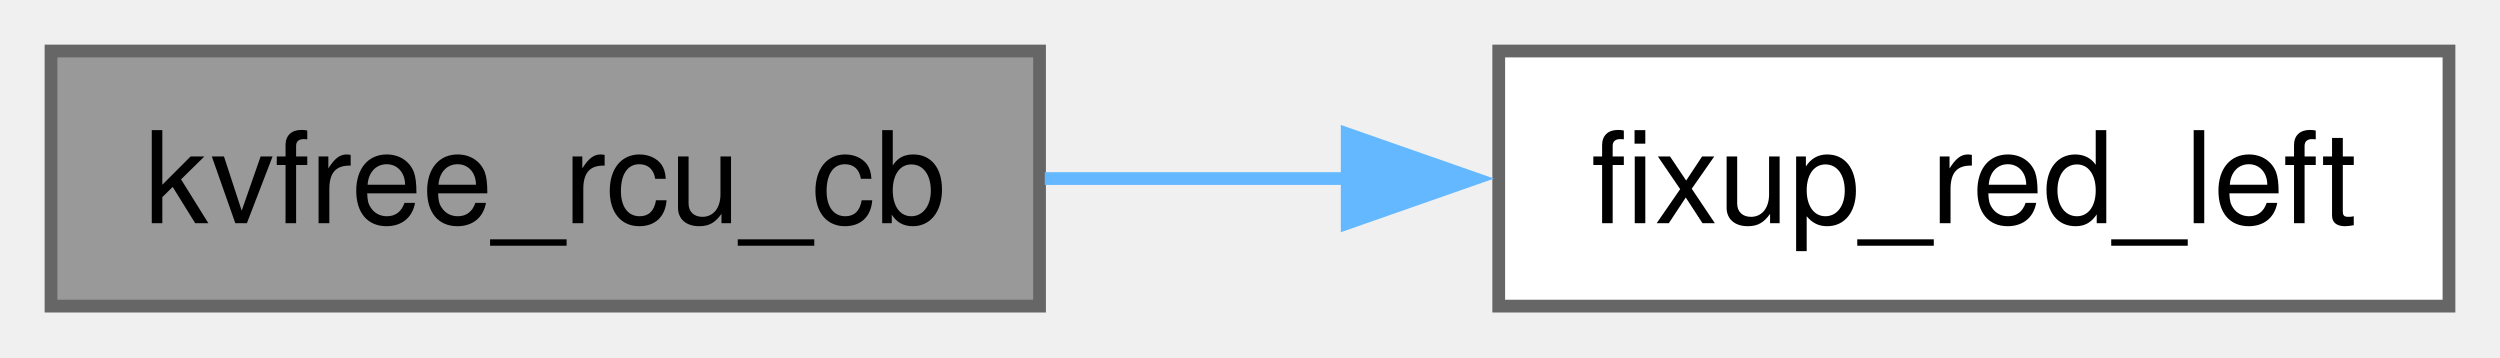
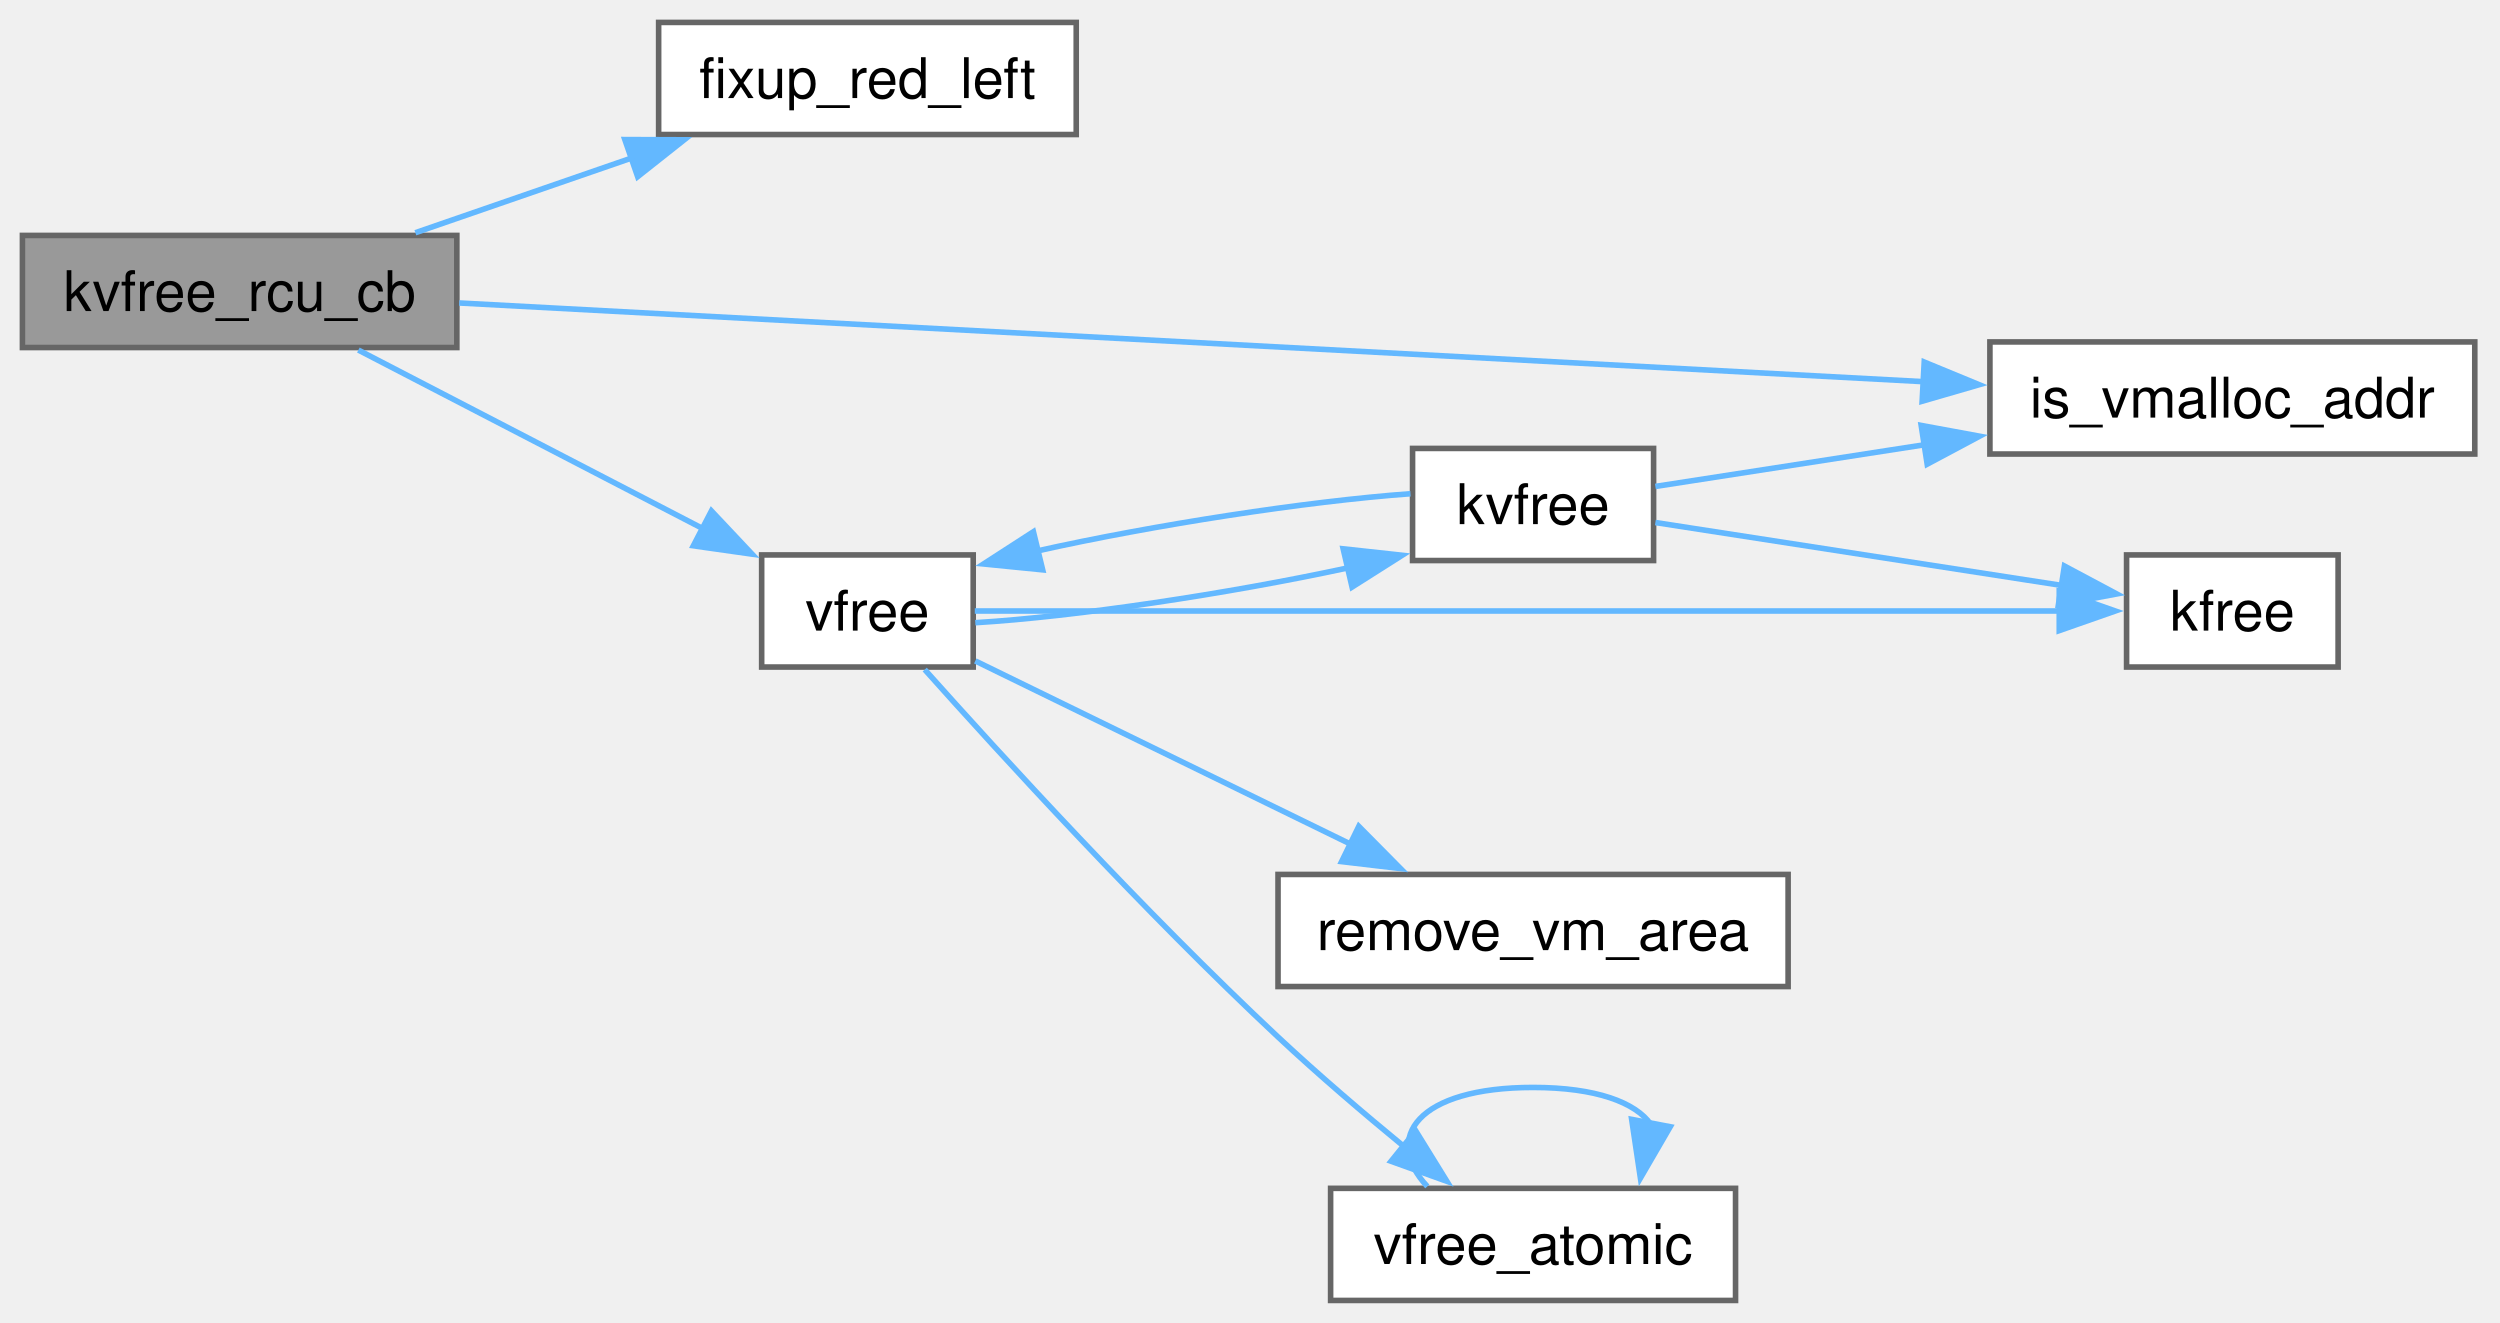
- <svg xmlns="http://www.w3.org/2000/svg" xmlns:xlink="http://www.w3.org/1999/xlink" width="196pt" height="28pt" viewBox="0.00 0.00 196.00 28.00">
-   <g id="graph0" class="graph" transform="scale(1 1) rotate(0) translate(4 24)">
+ <svg xmlns="http://www.w3.org/2000/svg" xmlns:xlink="http://www.w3.org/1999/xlink" width="446pt" height="236pt" viewBox="0.00 0.00 446.00 236.00">
+   <g id="graph0" class="graph" transform="scale(1 1) rotate(0) translate(4 232)">
    <g id="Node000001" class="node">
      <g id="a_Node000001">
        <a xlink:title=" ">
-           <polygon fill="#999999" stroke="#666666" points="77.5,-20 0,-20 0,0 77.5,0 77.5,-20" />
-           <text xml:space="preserve" text-anchor="middle" x="38.75" y="-6.5" font-family="Helvetica,sans-Serif" font-size="10.00">kvfree_rcu_cb</text>
+           <polygon fill="#999999" stroke="#666666" points="77.5,-190 0,-190 0,-170 77.5,-170 77.5,-190" />
+           <text xml:space="preserve" text-anchor="middle" x="38.75" y="-176.5" font-family="Helvetica,sans-Serif" font-size="10.00">kvfree_rcu_cb</text>
        </a>
      </g>
    </g>
    <g id="Node000002" class="node">
      <g id="a_Node000002">
        <a xlink:href="slub_8c.html#a70ca65a76ef553580b08c2809918562e" target="_top" xlink:title=" ">
-           <polygon fill="white" stroke="#666666" points="188,-20 113.5,-20 113.5,0 188,0 188,-20" />
-           <text xml:space="preserve" text-anchor="middle" x="150.75" y="-6.5" font-family="Helvetica,sans-Serif" font-size="10.00">fixup_red_left</text>
+           <polygon fill="white" stroke="#666666" points="188,-228 113.5,-228 113.5,-208 188,-208 188,-228" />
+           <text xml:space="preserve" text-anchor="middle" x="150.75" y="-214.5" font-family="Helvetica,sans-Serif" font-size="10.00">fixup_red_left</text>
        </a>
      </g>
    </g>
    <g id="edge1_Node000001_Node000002" class="edge">
      <g id="a_edge1_Node000001_Node000002">
        <a xlink:title=" ">
-           <path fill="none" stroke="#63b8ff" d="M77.91,-10C85.59,-10 93.74,-10 101.7,-10" />
-           <polygon fill="#63b8ff" stroke="#63b8ff" points="101.62,-13.5 111.62,-10 101.62,-6.5 101.62,-13.5" />
+           <path fill="none" stroke="#63b8ff" d="M70.1,-190.48C82,-194.6 95.85,-199.38 108.62,-203.79" />
+           <polygon fill="#63b8ff" stroke="#63b8ff" points="107.47,-207.1 118.07,-207.06 109.76,-200.48 107.47,-207.1" />
+         </a>
+       </g>
+     </g>
+     <g id="Node000003" class="node">
+       <g id="a_Node000003">
+         <a xlink:href="vmalloc_8c.html#a11f4356743c8b35598174fba5035aee5" target="_top" xlink:title=" ">
+           <polygon fill="white" stroke="#666666" points="437.5,-171 351,-171 351,-151 437.5,-151 437.5,-171" />
+           <text xml:space="preserve" text-anchor="middle" x="394.25" y="-157.5" font-family="Helvetica,sans-Serif" font-size="10.00">is_vmalloc_addr</text>
+         </a>
+       </g>
+     </g>
+     <g id="edge2_Node000001_Node000003" class="edge">
+       <g id="a_edge2_Node000001_Node000003">
+         <a xlink:title=" ">
+           <path fill="none" stroke="#63b8ff" d="M77.92,-177.95C141.04,-174.56 267.37,-167.77 339.5,-163.89" />
+           <polygon fill="#63b8ff" stroke="#63b8ff" points="339.28,-167.41 349.08,-163.37 338.91,-160.42 339.28,-167.41" />
+         </a>
+       </g>
+     </g>
+     <g id="Node000004" class="node">
+       <g id="a_Node000004">
+         <a xlink:href="vmalloc_8c.html#a2aeead9450a5b920c65bea908edead23" target="_top" xlink:title=" ">
+           <polygon fill="white" stroke="#666666" points="169.62,-133 131.88,-133 131.88,-113 169.62,-113 169.62,-133" />
+           <text xml:space="preserve" text-anchor="middle" x="150.75" y="-119.5" font-family="Helvetica,sans-Serif" font-size="10.00">vfree</text>
+         </a>
+       </g>
+     </g>
+     <g id="edge3_Node000001_Node000004" class="edge">
+       <g id="a_edge3_Node000001_Node000004">
+         <a xlink:title=" ">
+           <path fill="none" stroke="#63b8ff" d="M59.93,-169.55C77.2,-160.6 102.25,-147.62 121.51,-137.63" />
+           <polygon fill="#63b8ff" stroke="#63b8ff" points="122.92,-140.85 130.18,-133.14 119.69,-134.63 122.92,-140.85" />
+         </a>
+       </g>
+     </g>
+     <g id="Node000005" class="node">
+       <g id="a_Node000005">
+         <a xlink:href="slub_8c.html#a97d9c37b943449ab48e32c6d2499261f" target="_top" xlink:title=" ">
+           <polygon fill="white" stroke="#666666" points="413.12,-133 375.38,-133 375.38,-113 413.12,-113 413.12,-133" />
+           <text xml:space="preserve" text-anchor="middle" x="394.25" y="-119.5" font-family="Helvetica,sans-Serif" font-size="10.00">kfree</text>
+         </a>
+       </g>
+     </g>
+     <g id="edge4_Node000004_Node000005" class="edge">
+       <g id="a_edge4_Node000004_Node000005">
+         <a xlink:title=" ">
+           <path fill="none" stroke="#63b8ff" d="M169.9,-123C211.25,-123 312.76,-123 363.45,-123" />
+           <polygon fill="#63b8ff" stroke="#63b8ff" points="363.37,-126.5 373.37,-123 363.37,-119.5 363.37,-126.5" />
+         </a>
+       </g>
+     </g>
+     <g id="Node000006" class="node">
+       <g id="a_Node000006">
+         <a xlink:href="slub_8c.html#ac88c4c777e1cffcd536d365ce527ba94" target="_top" xlink:title=" ">
+           <polygon fill="white" stroke="#666666" points="291,-152 248,-152 248,-132 291,-132 291,-152" />
+           <text xml:space="preserve" text-anchor="middle" x="269.5" y="-138.5" font-family="Helvetica,sans-Serif" font-size="10.00">kvfree</text>
+         </a>
+       </g>
+     </g>
+     <g id="edge5_Node000004_Node000006" class="edge">
+       <g id="a_edge5_Node000004_Node000006">
+         <a xlink:title=" ">
+           <path fill="none" stroke="#63b8ff" d="M169.99,-120.91C187.74,-121.97 215.08,-126.07 236.46,-130.69" />
+           <polygon fill="#63b8ff" stroke="#63b8ff" points="235.62,-134.09 246.15,-132.94 237.21,-127.27 235.62,-134.09" />
+         </a>
+       </g>
+     </g>
+     <g id="Node000007" class="node">
+       <g id="a_Node000007">
+         <a xlink:href="vmalloc_8c.html#ae57ef71b686f9e0fa536cd948632082f" target="_top" xlink:title=" ">
+           <polygon fill="white" stroke="#666666" points="315,-76 224,-76 224,-56 315,-56 315,-76" />
+           <text xml:space="preserve" text-anchor="middle" x="269.5" y="-62.5" font-family="Helvetica,sans-Serif" font-size="10.00">remove_vm_area</text>
+         </a>
+       </g>
+     </g>
+     <g id="edge9_Node000004_Node000007" class="edge">
+       <g id="a_edge9_Node000004_Node000007">
+         <a xlink:title=" ">
+           <path fill="none" stroke="#63b8ff" d="M169.99,-114.09C187.88,-105.36 215.51,-91.87 236.96,-81.4" />
+           <polygon fill="#63b8ff" stroke="#63b8ff" points="238.41,-84.58 245.86,-77.05 235.34,-78.29 238.41,-84.58" />
+         </a>
+       </g>
+     </g>
+     <g id="Node000008" class="node">
+       <g id="a_Node000008">
+         <a xlink:href="vmalloc_8c.html#a876e3efe295a93f23b3dadee17edb49a" target="_top" xlink:title=" ">
+           <polygon fill="white" stroke="#666666" points="305.62,-20 233.38,-20 233.38,0 305.62,0 305.62,-20" />
+           <text xml:space="preserve" text-anchor="middle" x="269.5" y="-6.5" font-family="Helvetica,sans-Serif" font-size="10.00">vfree_atomic</text>
+         </a>
+       </g>
+     </g>
+     <g id="edge10_Node000004_Node000008" class="edge">
+       <g id="a_edge10_Node000004_Node000008">
+         <a xlink:title=" ">
+           <path fill="none" stroke="#63b8ff" d="M160.97,-112.55C174.36,-97.55 200.2,-69.26 224,-47 231.12,-40.34 239.23,-33.41 246.57,-27.38" />
+           <polygon fill="#63b8ff" stroke="#63b8ff" points="248.56,-30.27 254.13,-21.25 244.16,-24.83 248.56,-30.27" />
+         </a>
+       </g>
+     </g>
+     <g id="edge6_Node000006_Node000003" class="edge">
+       <g id="a_edge6_Node000006_Node000003">
+         <a xlink:title=" ">
+           <path fill="none" stroke="#63b8ff" d="M291.32,-145.22C304.62,-147.28 322.52,-150.05 339.6,-152.7" />
+           <polygon fill="#63b8ff" stroke="#63b8ff" points="338.74,-156.1 349.16,-154.18 339.81,-149.19 338.74,-156.1" />
+         </a>
+       </g>
+     </g>
+     <g id="edge8_Node000006_Node000004" class="edge">
+       <g id="a_edge8_Node000006_Node000004">
+         <a xlink:title=" ">
+           <path fill="none" stroke="#63b8ff" d="M247.63,-143.92C229.08,-142.57 201.76,-138.34 181.03,-133.71" />
+           <polygon fill="#63b8ff" stroke="#63b8ff" points="182.01,-130.34 171.46,-131.39 180.36,-137.14 182.01,-130.34" />
+         </a>
+       </g>
+     </g>
+     <g id="edge7_Node000006_Node000005" class="edge">
+       <g id="a_edge7_Node000006_Node000005">
+         <a xlink:title=" ">
+           <path fill="none" stroke="#63b8ff" d="M291.32,-138.78C311.27,-135.69 341.56,-131 363.94,-127.54" />
+           <polygon fill="#63b8ff" stroke="#63b8ff" points="364.29,-131.02 373.63,-126.04 363.22,-124.11 364.29,-131.02" />
+         </a>
+       </g>
+     </g>
+     <g id="edge11_Node000008_Node000008" class="edge">
+       <g id="a_edge11_Node000008_Node000008">
+         <a xlink:title=" ">
+           <path fill="none" stroke="#63b8ff" d="M250.63,-20.34C242.57,-28.98 248.86,-38 269.5,-38 280.79,-38 287.78,-35.3 290.49,-31.44" />
+           <polygon fill="#63b8ff" stroke="#63b8ff" points="293.97,-30.99 288.65,-21.83 287.09,-32.3 293.97,-30.99" />
        </a>
      </g>
    </g>
  </g>
</svg>
